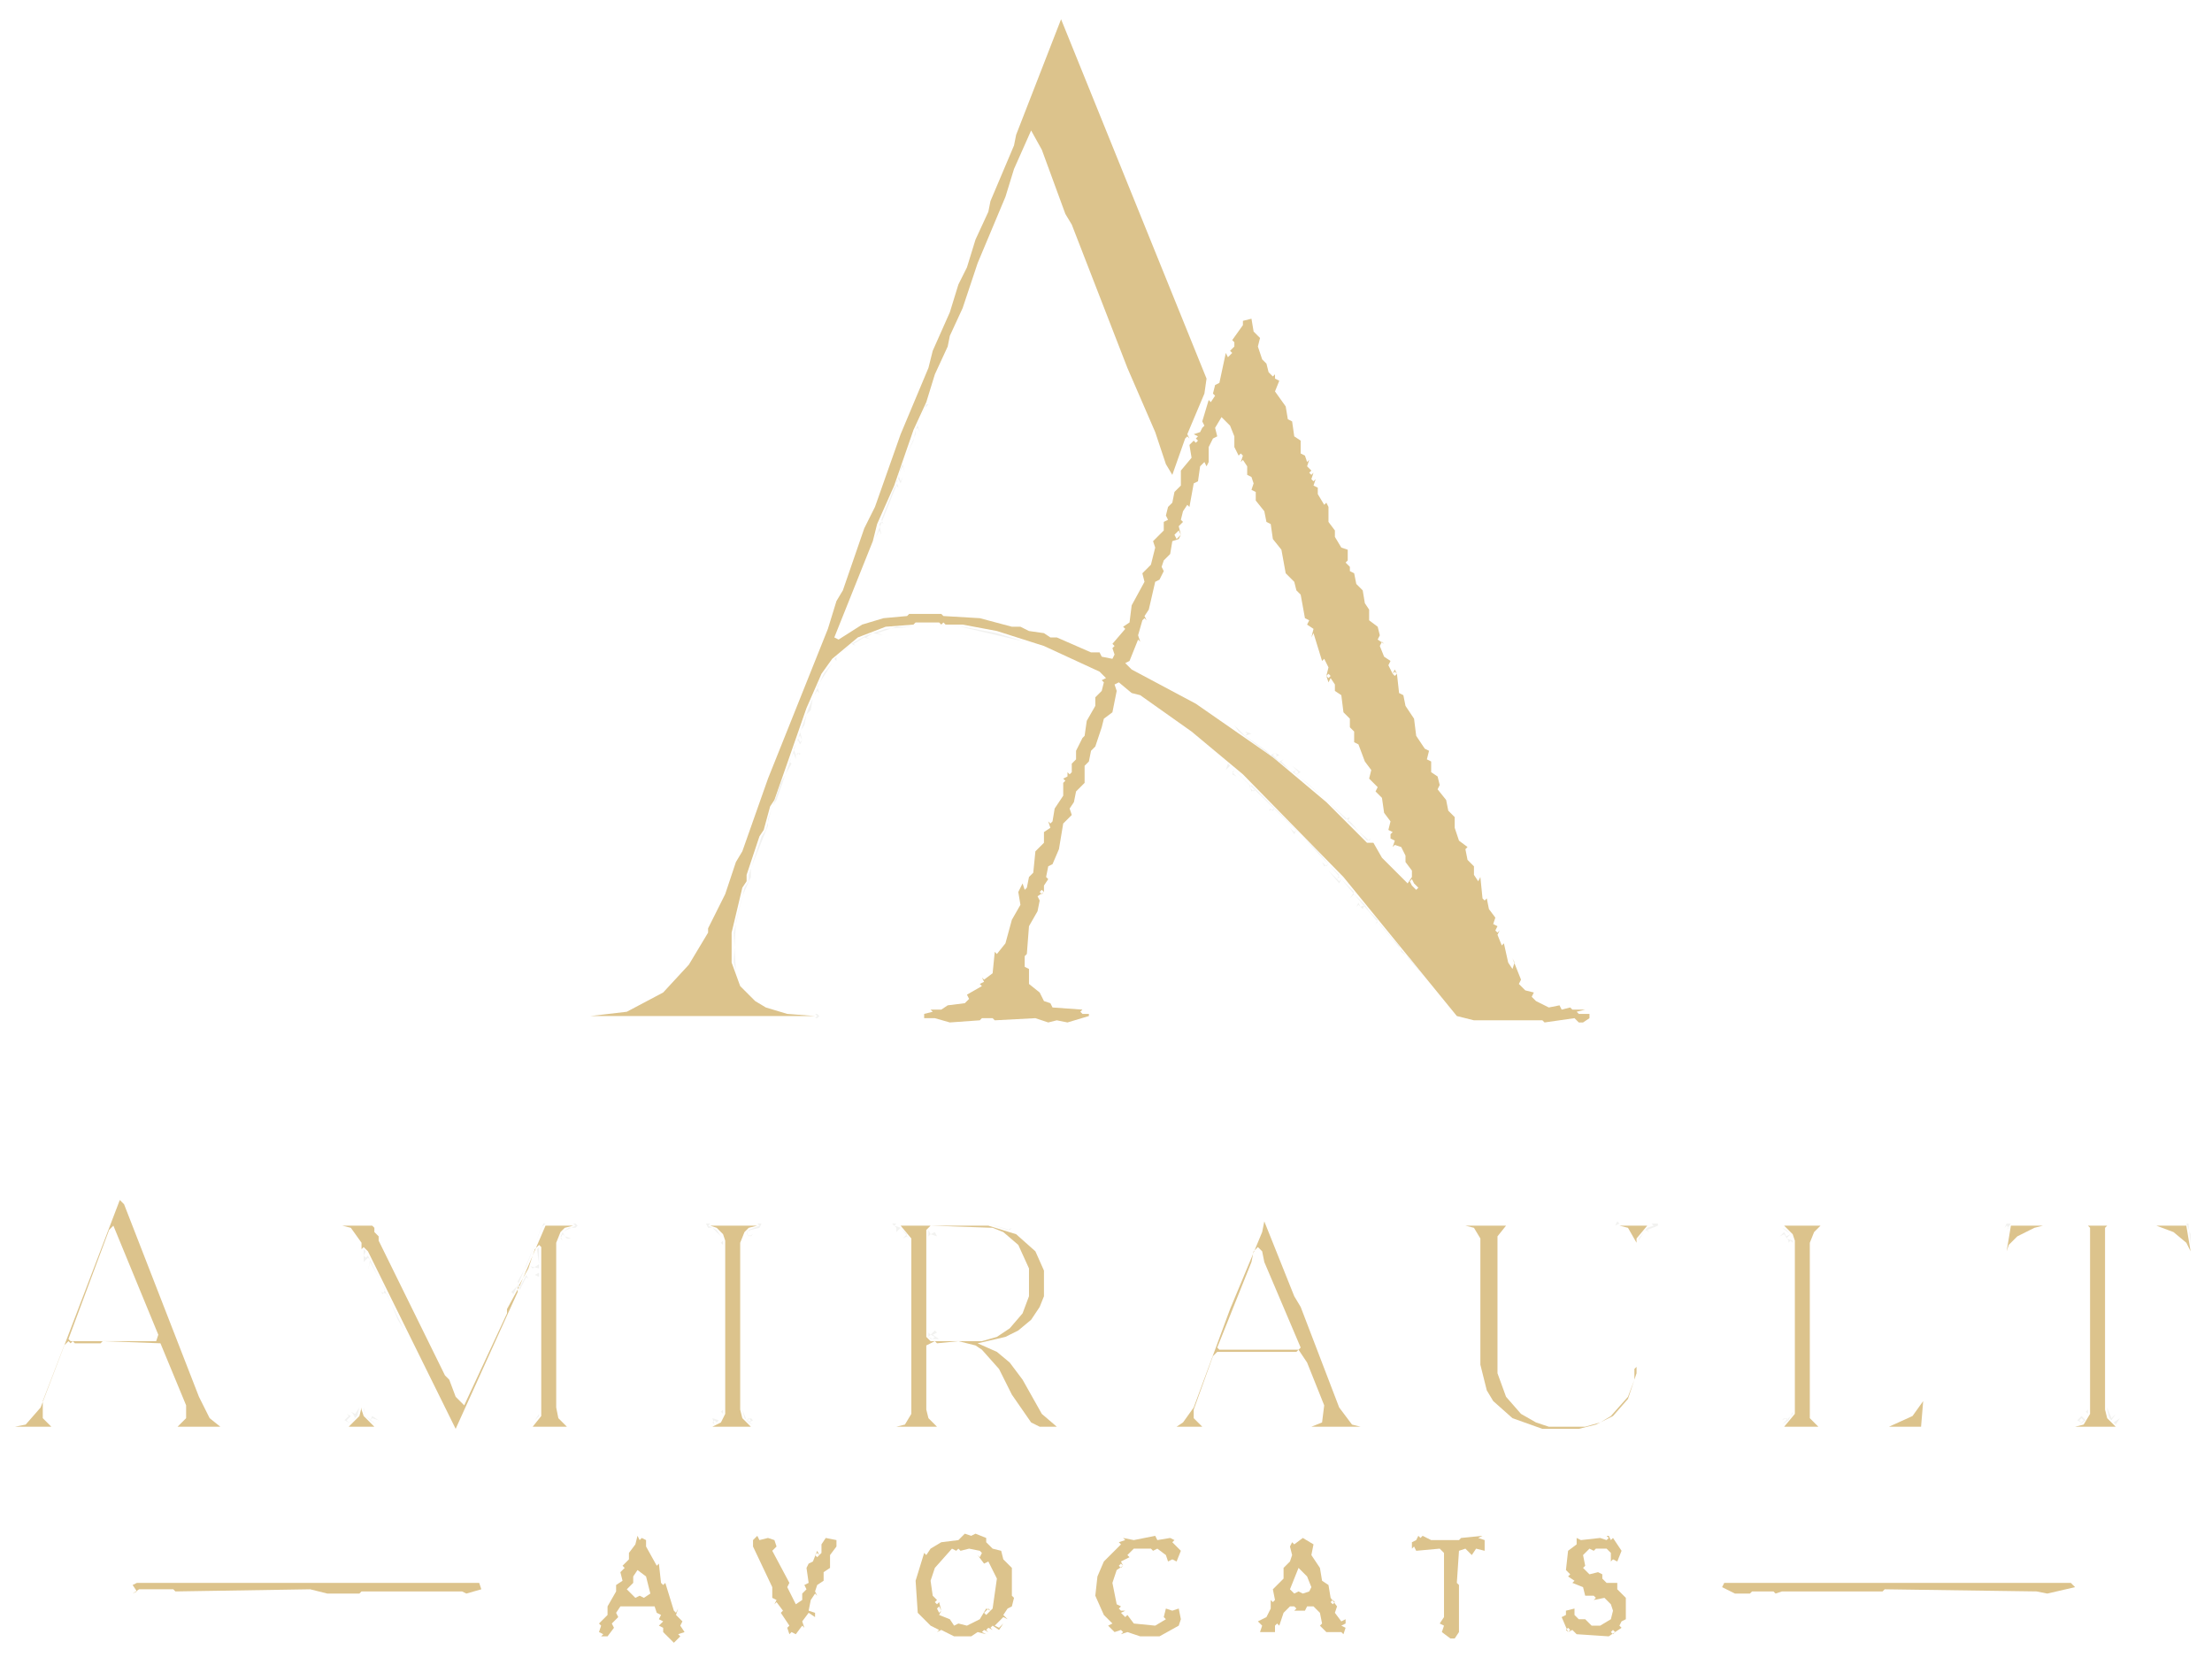
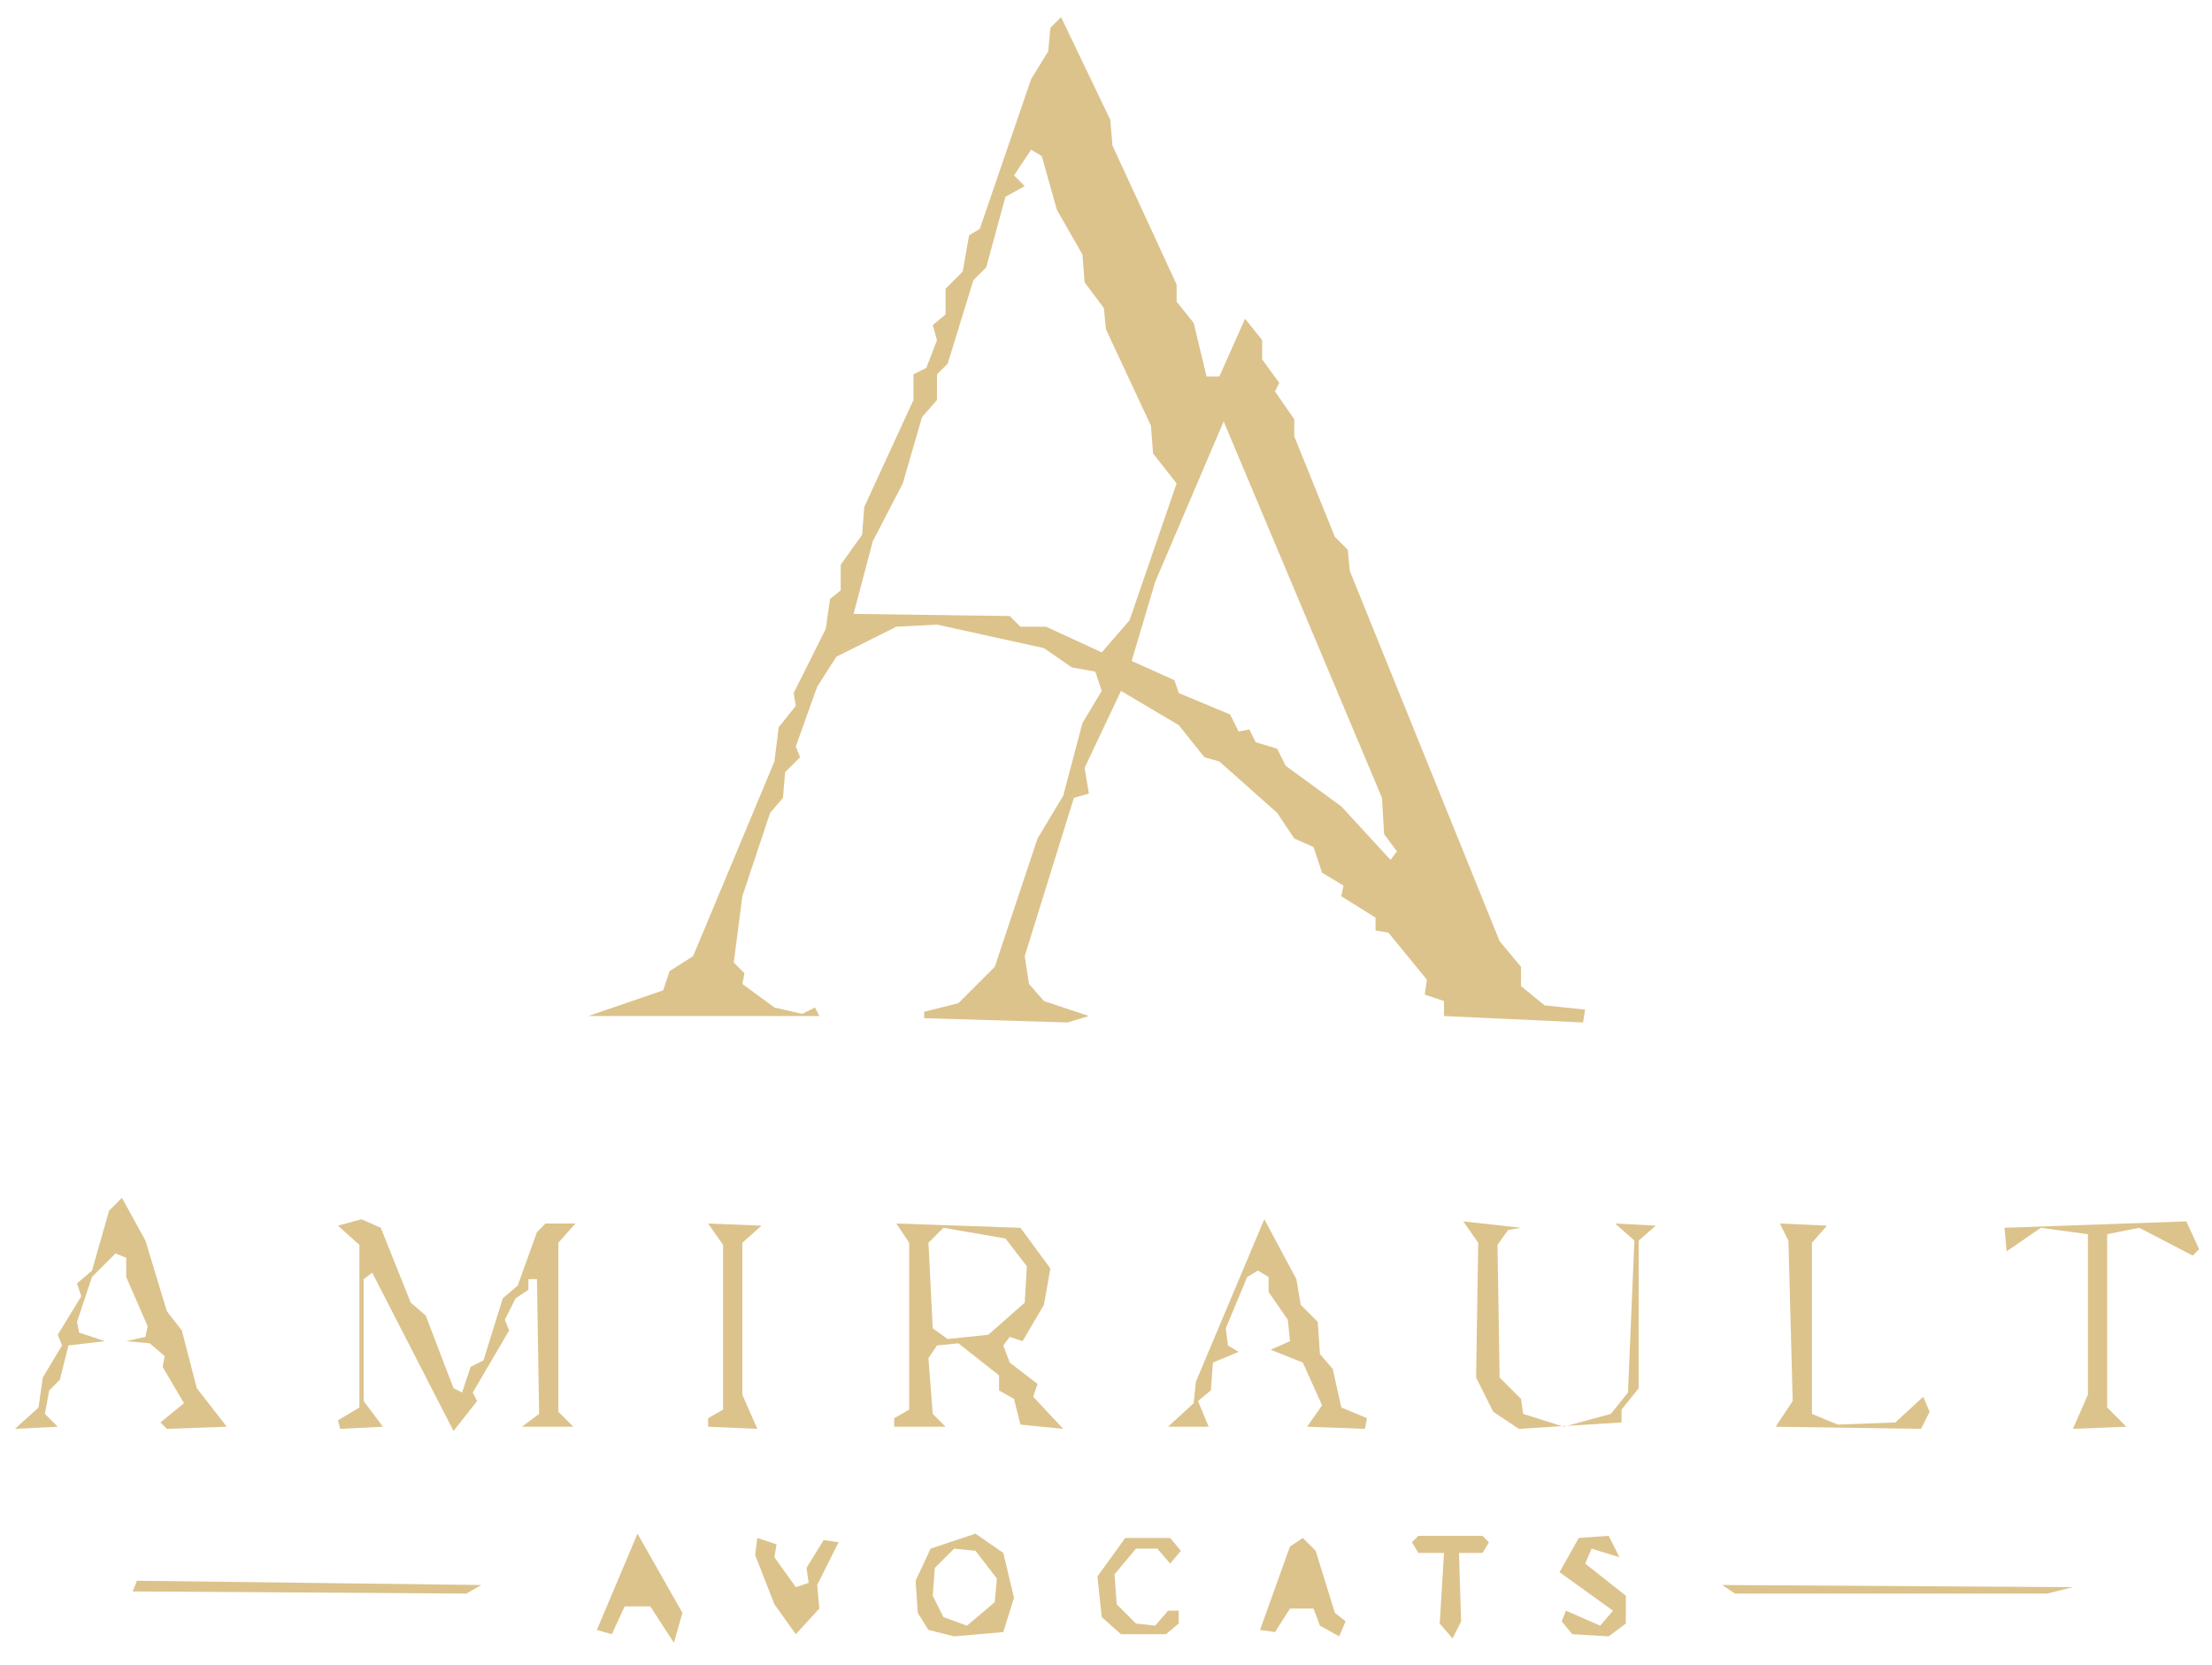
<svg xmlns="http://www.w3.org/2000/svg" viewBox="0 0 1034 778" role="img" aria-labelledby="logo-title logo-desc">
-   <path d="M 805 742 L 811 745 L 818 745 L 819 744 L 829 744 L 830 745 L 833 744 L 880 744 L 881 743 L 952 744 L 957 745 L 970 742 L 968 740 L 806 740 Z M 62 741 L 64 744 L 62 745 L 65 743 L 81 743 L 82 744 L 145 743 L 153 745 L 168 745 L 169 744 L 216 744 L 218 745 L 225 743 L 224 740 L 64 740 Z M 604 721 L 603 723 L 604 727 L 603 730 L 600 733 L 600 738 L 595 743 L 596 748 L 595 749 L 594 748 L 594 752 L 592 756 L 588 758 L 590 760 L 589 763 L 596 763 L 596 760 L 597 759 L 598 760 L 600 754 L 603 751 L 605 751 L 606 752 L 605 753 L 610 753 L 611 751 L 614 751 L 617 754 L 618 759 L 617 760 L 620 763 L 627 763 L 628 764 L 629 761 L 627 760 L 629 759 L 629 757 L 627 758 L 624 754 L 625 751 L 622 747 L 621 741 L 618 739 L 617 733 L 613 727 L 614 722 L 609 719 L 605 722 Z M 622 749 L 623 748 L 624 749 L 623 750 Z M 607 733 L 611 737 L 613 742 L 612 744 L 609 745 L 607 744 L 605 745 L 603 743 Z M 752 718 L 751 718 L 752 719 L 751 720 L 748 719 L 739 720 L 737 719 L 737 722 L 733 725 L 732 734 L 734 736 L 733 737 L 736 739 L 735 740 L 740 742 L 741 746 L 745 746 L 746 747 L 745 748 L 750 747 L 753 750 L 754 753 L 753 757 L 748 760 L 744 760 L 741 757 L 738 757 L 736 755 L 736 752 L 732 753 L 732 755 L 730 756 L 733 763 L 735 762 L 736 763 L 735 764 L 736 763 L 737 764 L 752 765 L 758 761 L 757 760 L 758 758 L 760 757 L 760 747 L 759 746 L 760 745 L 759 746 L 756 743 L 756 740 L 751 740 L 749 738 L 749 736 L 747 735 L 743 736 L 740 733 L 741 732 L 740 727 L 743 724 L 745 725 L 746 724 L 751 724 L 753 726 L 753 730 L 754 729 L 756 730 L 758 725 L 754 719 L 753 720 Z M 753 763 L 754 762 L 755 763 L 754 764 Z M 732 762 L 733 761 L 734 762 L 733 763 Z M 661 718 L 662 720 L 660 721 L 660 724 L 661 723 L 662 725 L 673 724 L 675 726 L 675 756 L 673 759 L 675 760 L 674 763 L 678 766 L 680 766 L 682 763 L 682 741 L 681 740 L 682 725 L 685 724 L 688 727 L 690 724 L 694 725 L 694 720 L 691 719 L 693 718 L 683 719 L 682 720 L 669 720 L 665 718 L 664 719 L 663 718 L 662 720 Z M 549 720 L 547 719 L 541 720 L 540 718 L 530 720 L 525 719 L 526 720 L 523 721 L 524 722 L 516 730 L 513 737 L 512 746 L 516 755 L 520 759 L 518 760 L 521 763 L 524 762 L 525 763 L 524 764 L 527 763 L 533 765 L 542 765 L 551 760 L 552 757 L 551 752 L 548 753 L 545 752 L 544 756 L 545 757 L 540 760 L 530 759 L 527 755 L 526 756 L 524 754 L 526 753 L 524 753 L 523 752 L 524 751 L 522 750 L 520 740 L 522 734 L 525 732 L 524 730 L 528 728 L 527 727 L 530 724 L 538 724 L 539 725 L 541 724 L 545 727 L 546 730 L 548 729 L 550 730 L 552 725 L 548 721 Z M 523 732 L 524 731 L 525 732 L 524 733 Z M 354 718 L 352 720 L 352 723 L 361 742 L 361 747 L 363 748 L 362 750 L 363 749 L 366 753 L 365 754 L 369 760 L 368 761 L 369 764 L 370 763 L 372 764 L 375 760 L 376 761 L 375 758 L 378 754 L 381 756 L 381 754 L 378 753 L 379 748 L 381 745 L 382 746 L 381 744 L 382 741 L 385 739 L 385 735 L 388 733 L 388 727 L 391 723 L 391 720 L 386 719 L 384 722 L 384 726 L 383 727 L 382 725 L 380 730 L 378 731 L 377 733 L 378 740 L 376 741 L 377 743 L 375 745 L 375 748 L 372 750 L 368 742 L 369 740 L 361 725 L 363 723 L 362 720 L 359 719 L 355 720 Z M 381 727 L 382 726 L 383 727 L 382 728 Z M 298 718 L 297 722 L 294 726 L 294 729 L 291 732 L 292 733 L 290 735 L 291 739 L 288 741 L 288 744 L 284 751 L 284 755 L 280 759 L 281 760 L 280 763 L 282 764 L 281 765 L 284 765 L 287 761 L 286 759 L 289 756 L 288 754 L 290 751 L 306 751 L 307 754 L 309 755 L 308 757 L 310 758 L 308 760 L 310 761 L 310 763 L 315 768 L 318 765 L 317 764 L 320 763 L 318 760 L 319 758 L 320 759 L 316 755 L 317 752 L 316 754 L 315 753 L 311 740 L 310 741 L 309 740 L 308 731 L 307 732 L 302 723 L 302 720 L 300 719 L 299 720 Z M 298 734 L 302 737 L 304 745 L 301 747 L 299 746 L 297 747 L 293 743 L 296 740 L 296 737 Z M 456 717 L 454 718 L 451 717 L 448 720 L 440 721 L 435 724 L 433 727 L 432 726 L 428 739 L 429 754 L 435 760 L 439 762 L 438 763 L 440 762 L 446 765 L 454 765 L 457 763 L 461 764 L 462 763 L 461 762 L 462 761 L 464 762 L 463 761 L 464 760 L 467 762 L 469 759 L 467 761 L 465 760 L 469 756 L 471 757 L 469 755 L 471 752 L 472 754 L 471 752 L 473 751 L 474 747 L 473 746 L 473 733 L 469 729 L 468 725 L 464 724 L 461 721 L 461 719 Z M 459 763 L 460 762 L 462 763 L 461 764 Z M 460 754 L 461 753 L 462 754 L 461 755 Z M 461 753 L 462 752 L 463 753 L 462 754 Z M 438 752 L 439 751 L 440 753 L 439 754 Z M 437 749 L 438 748 L 439 749 L 438 750 Z M 445 724 L 447 725 L 448 724 L 449 725 L 453 724 L 458 725 L 459 726 L 458 728 L 457 727 L 460 731 L 462 730 L 466 738 L 464 752 L 463 753 L 461 752 L 458 757 L 452 760 L 448 759 L 446 760 L 444 757 L 439 755 L 440 753 L 439 749 L 436 746 L 435 739 L 437 733 Z M 940 573 L 938 585 L 939 582 L 943 578 L 951 574 L 955 573 L 976 573 L 977 574 L 977 661 L 974 666 L 970 667 L 991 667 L 989 667 L 985 663 L 984 659 L 984 574 L 985 573 L 1008 573 L 1016 576 L 1022 581 L 1024 585 L 1022 573 Z M 832 573 L 834 573 L 838 577 L 839 580 L 839 661 L 834 667 L 832 667 L 898 667 L 899 655 L 894 662 L 883 667 L 850 667 L 846 663 L 846 581 L 848 576 L 851 573 L 854 573 Z M 685 573 L 689 574 L 692 579 L 692 638 L 695 650 L 698 655 L 707 663 L 721 668 L 738 668 L 746 666 L 754 662 L 761 654 L 765 642 L 765 579 L 770 573 L 772 573 L 757 573 L 761 574 L 765 581 L 765 639 L 764 640 L 764 645 L 761 653 L 753 662 L 748 665 L 741 667 L 724 667 L 718 665 L 711 661 L 704 653 L 700 642 L 700 578 L 704 573 L 706 573 Z M 419 573 L 421 573 L 426 579 L 426 661 L 423 666 L 419 667 L 440 667 L 438 667 L 434 663 L 433 659 L 433 629 L 437 627 L 438 628 L 448 627 L 456 629 L 459 631 L 467 640 L 473 652 L 482 665 L 486 667 L 496 667 L 494 667 L 487 661 L 478 645 L 472 637 L 466 632 L 457 628 L 470 625 L 476 622 L 482 617 L 486 611 L 488 606 L 488 594 L 484 585 L 475 577 L 462 573 Z M 435 573 L 464 574 L 469 576 L 476 582 L 481 593 L 481 606 L 478 614 L 472 621 L 466 625 L 459 627 L 435 627 L 433 625 L 433 575 Z M 332 573 L 335 574 L 338 577 L 339 580 L 339 661 L 337 665 L 333 667 L 353 667 L 351 667 L 347 663 L 346 659 L 346 581 L 348 576 L 350 574 L 354 573 Z M 160 573 L 164 574 L 169 581 L 169 658 L 168 662 L 163 667 L 161 667 L 178 667 L 175 667 L 170 662 L 169 659 L 169 584 L 170 583 L 172 585 L 213 668 L 242 604 L 242 602 L 247 593 L 250 584 L 252 582 L 253 583 L 253 662 L 249 667 L 247 667 L 267 667 L 265 667 L 261 663 L 260 658 L 260 581 L 262 576 L 264 574 L 268 573 L 255 573 L 243 601 L 237 612 L 237 614 L 217 657 L 213 653 L 210 645 L 208 643 L 177 580 L 177 578 L 175 576 L 175 574 L 174 573 Z M 591 571 L 590 576 L 575 612 L 558 658 L 553 665 L 550 667 L 547 667 L 564 667 L 562 667 L 558 663 L 558 659 L 567 634 L 569 632 L 606 632 L 607 631 L 611 637 L 619 657 L 618 665 L 613 667 L 636 667 L 632 666 L 626 658 L 608 611 L 605 606 Z M 588 583 L 590 585 L 591 590 L 608 630 L 607 631 L 570 631 L 569 630 L 585 590 L 586 585 Z M 56 561 L 19 658 L 12 666 L 7 667 L 26 667 L 24 667 L 20 663 L 20 655 L 30 629 L 32 627 L 33 628 L 34 627 L 35 628 L 47 628 L 48 627 L 75 628 L 87 657 L 87 663 L 83 667 L 81 667 L 106 667 L 103 667 L 98 663 L 93 653 L 58 563 Z M 53 573 L 74 624 L 73 627 L 33 627 L 32 626 L 51 575 Z M 496 9 L 475 63 L 474 68 L 463 94 L 462 99 L 456 112 L 452 125 L 448 133 L 444 146 L 436 164 L 434 172 L 421 203 L 409 237 L 404 247 L 394 276 L 391 281 L 387 294 L 359 364 L 347 398 L 344 403 L 339 418 L 331 434 L 331 436 L 322 451 L 310 464 L 293 473 L 276 475 L 381 475 L 368 474 L 358 471 L 353 468 L 346 461 L 342 450 L 342 436 L 347 415 L 349 412 L 349 409 L 355 391 L 357 388 L 360 377 L 362 374 L 377 331 L 384 315 L 389 308 L 401 298 L 414 293 L 427 292 L 428 291 L 439 291 L 440 292 L 441 291 L 442 292 L 450 292 L 466 295 L 488 302 L 514 314 L 517 317 L 515 318 L 516 319 L 515 323 L 512 326 L 512 330 L 508 337 L 507 344 L 506 345 L 505 343 L 506 345 L 503 351 L 503 355 L 501 357 L 501 361 L 500 362 L 499 361 L 499 363 L 497 364 L 498 365 L 497 366 L 497 372 L 493 378 L 492 384 L 491 385 L 490 384 L 491 387 L 488 389 L 488 394 L 484 398 L 483 408 L 481 410 L 480 415 L 479 416 L 478 413 L 476 417 L 477 423 L 473 430 L 470 441 L 466 446 L 465 445 L 464 455 L 460 458 L 459 457 L 460 459 L 458 460 L 459 461 L 452 465 L 453 467 L 451 469 L 443 470 L 440 472 L 435 472 L 436 473 L 432 474 L 432 476 L 437 476 L 444 478 L 458 477 L 459 476 L 464 476 L 465 477 L 484 476 L 490 478 L 494 477 L 499 478 L 509 475 L 509 474 L 506 474 L 505 473 L 506 472 L 492 471 L 491 469 L 488 468 L 486 464 L 481 460 L 481 453 L 479 452 L 479 447 L 480 446 L 481 433 L 485 426 L 486 421 L 485 419 L 488 417 L 488 414 L 490 411 L 489 410 L 490 405 L 492 404 L 495 397 L 497 385 L 501 381 L 500 378 L 502 375 L 503 370 L 507 366 L 507 358 L 509 356 L 510 351 L 512 349 L 515 340 L 516 342 L 515 340 L 516 336 L 520 333 L 522 323 L 521 320 L 523 319 L 529 324 L 527 326 L 529 324 L 533 325 L 557 342 L 581 362 L 628 410 L 681 475 L 689 477 L 721 477 L 722 478 L 736 476 L 738 478 L 740 478 L 743 476 L 743 474 L 738 474 L 737 473 L 741 472 L 735 472 L 734 471 L 730 472 L 729 470 L 724 471 L 718 468 L 716 466 L 717 464 L 713 463 L 710 460 L 711 458 L 707 448 L 708 450 L 707 453 L 705 450 L 703 441 L 702 442 L 700 437 L 701 435 L 700 436 L 699 435 L 700 433 L 698 432 L 699 429 L 696 425 L 695 420 L 694 421 L 693 420 L 692 410 L 691 412 L 689 409 L 689 405 L 686 402 L 685 397 L 686 396 L 682 393 L 680 387 L 680 382 L 677 379 L 676 374 L 672 369 L 673 367 L 672 363 L 669 361 L 669 356 L 667 355 L 668 351 L 666 350 L 662 344 L 661 336 L 657 330 L 656 325 L 654 324 L 653 315 L 652 313 L 651 315 L 649 311 L 650 309 L 647 307 L 645 302 L 646 300 L 647 301 L 644 299 L 645 297 L 644 293 L 640 290 L 640 285 L 638 282 L 637 276 L 634 273 L 633 268 L 631 267 L 631 265 L 629 263 L 630 262 L 630 257 L 627 256 L 624 251 L 624 248 L 621 244 L 621 237 L 620 235 L 619 236 L 616 231 L 616 228 L 614 227 L 615 224 L 614 225 L 613 224 L 614 221 L 611 218 L 612 215 L 611 216 L 610 213 L 608 212 L 608 206 L 605 204 L 604 197 L 602 196 L 601 190 L 596 183 L 598 178 L 596 177 L 596 175 L 595 176 L 593 174 L 592 170 L 590 168 L 588 162 L 589 158 L 586 155 L 585 149 L 581 150 L 581 152 L 576 159 L 577 160 L 577 162 L 575 164 L 576 165 L 574 167 L 573 165 L 570 179 L 568 180 L 567 184 L 568 185 L 566 188 L 565 187 L 562 197 L 563 199 L 562 200 L 561 199 L 562 200 L 561 202 L 558 203 L 560 204 L 556 208 L 557 214 L 552 220 L 552 227 L 549 230 L 548 235 L 546 237 L 545 241 L 546 243 L 544 244 L 544 248 L 539 253 L 540 256 L 538 264 L 534 268 L 535 272 L 529 283 L 528 291 L 525 293 L 526 294 L 520 301 L 521 302 L 520 303 L 521 306 L 520 308 L 515 307 L 514 305 L 510 305 L 494 298 L 491 298 L 488 296 L 481 295 L 477 293 L 473 293 L 458 289 L 441 288 L 440 287 L 425 287 L 424 288 L 413 289 L 403 292 L 392 299 L 390 298 L 408 253 L 410 245 L 418 227 L 427 201 L 433 188 L 437 175 L 443 162 L 444 157 L 450 144 L 457 123 L 470 92 L 474 79 L 482 61 L 487 70 L 498 100 L 501 105 L 527 172 L 540 202 L 545 217 L 548 222 L 554 205 L 555 204 L 556 205 L 555 203 L 563 184 L 564 177 Z M 486 417 L 487 416 L 488 417 L 487 418 Z M 661 415 L 662 414 L 663 415 L 662 416 Z M 660 414 L 661 413 L 662 414 L 661 415 Z M 659 412 L 660 411 L 661 413 L 660 414 Z M 620 316 L 621 315 L 622 316 L 621 317 Z M 651 315 L 652 314 L 653 315 L 652 316 Z M 551 248 L 552 250 L 550 252 L 549 250 Z M 612 221 L 613 220 L 614 221 L 613 222 Z M 558 206 L 559 205 L 560 206 L 559 207 Z M 571 195 L 575 199 L 577 204 L 577 209 L 579 213 L 580 212 L 581 213 L 580 216 L 581 215 L 583 218 L 583 222 L 585 223 L 586 226 L 585 229 L 587 230 L 587 234 L 591 239 L 592 244 L 594 245 L 595 252 L 599 257 L 601 268 L 605 272 L 606 276 L 605 277 L 606 276 L 608 278 L 610 289 L 612 290 L 611 292 L 614 294 L 613 298 L 614 296 L 618 309 L 619 308 L 621 312 L 620 316 L 621 319 L 622 317 L 624 320 L 624 323 L 627 325 L 628 333 L 631 336 L 631 340 L 633 342 L 633 347 L 635 348 L 638 356 L 641 360 L 640 364 L 644 368 L 643 370 L 646 373 L 647 380 L 650 384 L 649 388 L 651 389 L 650 390 L 650 392 L 652 393 L 651 396 L 653 397 L 651 396 L 652 395 L 655 396 L 657 400 L 657 403 L 660 407 L 660 410 L 658 413 L 646 401 L 642 394 L 639 394 L 620 375 L 595 354 L 559 329 L 529 313 L 526 310 L 528 309 L 532 299 L 533 300 L 532 297 L 534 290 L 535 289 L 536 290 L 535 288 L 537 285 L 540 272 L 542 271 L 544 267 L 543 265 L 544 262 L 547 259 L 548 253 L 551 252 L 552 250 L 551 246 L 553 244 L 552 243 L 553 239 L 555 236 L 556 237 L 558 226 L 560 225 L 561 218 L 563 216 L 564 218 L 565 216 L 565 209 L 567 205 L 569 204 L 568 200 Z" fill="#dcc38c" fill-rule="evenodd" />
-   <path d="M 170 584 L 170 659 L 171 662 L 176 666 L 173 664 L 174 663 L 177 664 L 174 662 L 173 664 L 171 662 L 170 658 L 170 590 L 172 588 L 173 589 L 172 594 L 173 590 L 180 603 L 179 605 L 178 604 L 181 605 L 186 617 L 189 622 L 172 587 L 171 588 L 170 587 L 171 585 Z M 252 583 L 251 584 L 252 591 L 249 593 L 248 592 L 250 587 L 248 592 L 252 593 L 252 595 L 250 596 L 252 597 L 252 661 L 250 664 L 248 663 L 250 664 L 248 666 L 252 662 Z M 168 581 L 168 658 L 166 661 L 164 660 L 165 661 L 164 662 L 162 661 L 161 662 L 162 661 L 163 662 L 161 664 L 163 665 L 162 666 L 167 662 L 168 658 Z M 165 661 L 166 663 L 163 665 L 162 664 Z M 338 580 L 337 581 L 336 580 L 338 582 L 338 659 L 336 661 L 337 663 L 336 664 L 333 663 L 334 666 L 337 663 L 336 661 L 337 660 L 338 661 Z M 333 665 L 334 664 L 335 665 L 334 666 Z M 985 574 L 985 659 L 986 663 L 989 666 L 991 663 L 988 665 L 987 664 L 989 661 L 987 663 L 985 658 Z M 976 574 L 976 659 L 971 664 L 973 665 L 972 666 L 975 664 L 973 662 L 975 660 L 976 661 Z M 972 664 L 973 663 L 974 664 L 973 665 Z M 833 574 L 835 575 L 832 578 L 834 577 L 836 580 L 836 636 L 836 581 L 837 580 L 838 581 L 838 660 L 836 664 L 835 663 L 833 664 L 834 663 L 836 664 L 833 666 L 838 661 L 838 580 L 835 579 L 837 577 Z M 834 576 L 835 575 L 837 577 L 835 578 Z M 458 574 L 435 574 L 434 575 L 434 625 L 435 626 L 445 626 L 439 626 L 436 624 L 438 623 L 437 622 L 435 624 L 434 623 L 434 578 L 435 577 L 438 578 L 437 576 L 435 577 L 434 575 L 435 574 Z M 434 625 L 435 624 L 437 625 L 436 626 Z M 937 574 L 938 575 L 938 580 L 938 575 L 940 572 L 1022 572 L 1024 577 L 1024 582 L 1023 572 L 938 572 Z M 937 574 L 938 573 L 939 574 L 938 575 Z M 473 574 L 472 575 L 462 572 L 417 572 L 419 574 L 419 576 L 421 574 L 423 576 L 421 577 L 423 576 L 424 577 L 422 579 L 424 578 L 425 579 L 425 661 L 425 579 L 421 574 L 418 573 L 419 572 L 462 572 L 471 575 Z M 330 572 L 331 574 L 333 574 L 335 576 L 333 577 L 335 576 L 337 578 L 335 575 L 331 573 L 332 572 L 354 572 L 355 573 L 350 575 L 347 581 L 347 659 L 348 663 L 352 666 L 350 665 L 352 664 L 351 663 L 349 664 L 347 659 L 347 581 L 349 577 L 351 578 L 352 577 L 351 575 L 355 574 L 356 572 Z M 349 664 L 350 663 L 351 664 L 350 665 Z M 349 576 L 351 575 L 352 577 L 350 578 Z M 269 572 L 254 572 L 242 601 L 239 604 L 240 605 L 237 611 L 242 601 L 243 603 L 245 599 L 247 603 L 245 599 L 246 597 L 247 598 L 246 596 L 247 594 L 243 602 L 242 599 L 246 592 L 253 574 L 255 572 L 268 572 L 269 573 L 263 576 L 262 578 L 263 580 L 262 579 L 263 577 L 265 579 L 267 579 L 264 578 L 268 576 L 264 578 L 263 576 L 266 574 L 269 574 L 270 573 Z M 756 571 L 755 573 L 757 572 L 772 572 L 773 573 L 770 574 L 766 579 L 766 642 L 764 649 L 766 642 L 766 580 L 769 575 L 771 576 L 770 577 L 771 576 L 770 575 L 775 573 L 775 572 L 757 572 Z M 275 475 L 276 474 L 281 474 L 276 474 L 275 475 L 276 476 L 382 476 L 383 475 L 382 474 L 375 474 L 381 474 L 382 475 L 381 476 L 276 476 Z M 574 357 L 573 360 L 575 358 L 577 360 L 576 362 L 578 363 L 579 362 L 584 367 L 585 370 L 587 369 L 590 372 L 589 374 L 590 372 L 593 375 L 591 376 L 593 375 L 595 377 L 593 379 L 596 378 L 602 384 L 601 386 L 602 384 L 604 386 L 603 387 L 605 390 L 606 388 L 619 402 L 618 403 L 619 405 L 621 404 L 626 409 L 625 411 L 621 407 L 626 413 L 627 411 L 633 417 L 631 420 L 632 419 L 635 422 L 634 424 L 635 423 L 637 425 L 636 427 L 638 423 L 640 426 L 638 428 L 640 426 L 644 430 L 643 432 L 645 434 L 646 433 L 651 439 L 650 440 L 651 439 L 654 442 L 655 445 L 659 448 L 666 457 L 616 398 Z M 644 433 L 645 432 L 646 433 L 645 434 Z M 643 432 L 644 431 L 645 432 L 644 433 Z M 635 422 L 636 421 L 638 423 L 636 424 Z M 634 421 L 635 420 L 636 421 L 635 422 Z M 633 420 L 634 419 L 635 420 L 634 421 Z M 632 419 L 633 418 L 634 419 L 633 420 Z M 625 411 L 626 410 L 627 411 L 626 412 Z M 619 404 L 620 403 L 621 404 L 620 405 Z M 618 403 L 619 402 L 620 403 L 619 404 Z M 604 388 L 605 387 L 606 388 L 605 389 Z M 603 387 L 604 386 L 605 387 L 604 388 Z M 594 378 L 595 377 L 596 378 L 595 379 Z M 585 369 L 586 368 L 587 369 L 586 370 Z M 584 368 L 585 367 L 586 368 L 585 369 Z M 577 362 L 578 361 L 579 362 L 578 363 Z M 576 361 L 577 360 L 578 361 L 577 362 Z M 577 339 L 579 342 L 611 366 L 632 385 L 639 393 L 641 392 L 640 393 L 630 384 L 631 382 L 629 383 L 624 378 L 625 376 L 624 378 L 622 376 L 623 375 L 622 374 L 621 375 L 606 362 L 608 361 L 604 358 L 606 360 L 604 361 L 599 356 L 600 355 L 598 356 L 596 354 L 598 353 L 596 352 L 594 353 L 592 351 L 595 349 L 592 351 L 582 344 L 585 343 L 582 342 L 581 343 Z M 621 375 L 622 374 L 623 375 L 622 376 Z M 605 361 L 606 360 L 607 361 L 606 362 Z M 595 353 L 596 352 L 597 353 L 596 354 Z M 581 343 L 582 342 L 583 343 L 582 344 Z M 389 310 L 385 315 L 378 331 L 363 374 L 361 377 L 358 388 L 356 391 L 350 409 L 350 412 L 348 415 L 343 436 L 344 454 L 343 450 L 344 431 L 347 419 L 351 410 L 351 406 L 359 386 L 359 383 L 365 366 L 370 357 L 369 356 L 371 352 L 372 355 L 372 353 L 373 352 L 374 353 L 374 352 L 372 353 L 371 350 L 373 346 L 374 348 L 375 346 L 374 342 L 376 339 L 377 334 L 379 332 L 380 333 L 379 332 L 380 326 L 382 323 L 383 324 L 382 321 Z M 373 345 L 374 344 L 375 346 L 374 347 Z M 390 308 L 391 309 L 391 307 L 396 303 L 398 304 L 396 303 L 398 301 L 400 302 L 399 301 L 404 298 L 407 299 L 405 298 L 408 296 L 413 297 L 410 296 L 419 293 L 427 293 L 428 292 L 449 293 L 479 300 L 466 296 L 450 293 L 428 292 L 427 293 L 414 294 L 405 297 L 398 301 Z M 434 189 L 433 189 L 428 201 L 427 206 L 421 219 L 419 227 L 409 252 L 411 248 L 412 250 L 411 245 L 412 244 L 413 245 L 412 243 L 418 228 L 419 227 L 420 228 L 419 225 L 420 224 L 421 226 L 422 223 L 421 225 L 420 222 L 422 218 L 423 221 L 422 217 L 428 203 L 430 205 L 428 203 L 428 201 L 429 200 L 430 202 L 429 199 L 432 191 Z" fill="#f2f2f0" fill-rule="evenodd" />
+   <path d="M 805 741 L 811 745 L 957 745 L 969 742 Z M 62 744 L 218 745 L 225 741 L 64 739 Z M 609 719 L 603 723 L 589 762 L 596 763 L 603 752 L 614 752 L 617 760 L 626 765 L 629 758 L 624 754 L 615 725 Z M 354 719 L 353 727 L 362 750 L 372 764 L 383 752 L 382 741 L 392 721 L 385 720 L 377 733 L 378 740 L 372 742 L 362 728 L 363 722 Z M 752 718 L 738 719 L 729 735 L 754 753 L 748 760 L 732 753 L 730 758 L 735 764 L 752 765 L 760 759 L 760 746 L 741 731 L 744 724 L 757 728 Z M 663 718 L 660 721 L 663 726 L 675 726 L 673 759 L 679 766 L 683 758 L 682 726 L 693 726 L 696 721 L 693 718 Z M 526 719 L 513 737 L 515 756 L 524 764 L 545 764 L 551 759 L 551 753 L 546 753 L 540 760 L 531 759 L 522 750 L 521 736 L 531 724 L 541 724 L 547 731 L 552 725 L 547 719 Z M 435 724 L 428 739 L 429 754 L 434 762 L 446 765 L 469 763 L 474 747 L 469 726 L 456 717 Z M 446 724 L 456 725 L 466 738 L 465 749 L 452 760 L 441 756 L 436 746 L 437 733 Z M 298 717 L 279 762 L 286 764 L 292 751 L 304 751 L 315 768 L 319 754 Z M 832 572 L 836 580 L 838 655 L 830 667 L 898 668 L 902 660 L 899 653 L 886 665 L 859 666 L 847 661 L 847 581 L 854 573 Z M 419 572 L 425 581 L 425 659 L 418 663 L 418 667 L 442 667 L 436 661 L 434 635 L 438 629 L 448 628 L 467 643 L 467 650 L 474 654 L 477 666 L 497 668 L 483 653 L 485 647 L 472 637 L 469 629 L 472 625 L 478 627 L 488 610 L 491 593 L 477 574 Z M 441 574 L 470 579 L 480 592 L 479 609 L 462 624 L 443 626 L 436 621 L 434 581 Z M 331 572 L 338 582 L 338 659 L 331 663 L 331 667 L 354 668 L 347 652 L 347 581 L 356 573 Z M 1022 571 L 937 574 L 938 585 L 954 574 L 976 577 L 976 652 L 969 668 L 994 667 L 985 658 L 985 577 L 1000 574 L 1025 587 L 1028 584 Z M 684 571 L 691 581 L 690 644 L 698 660 L 710 668 L 758 665 L 758 659 L 766 649 L 766 580 L 774 573 L 755 572 L 764 580 L 761 651 L 753 661 L 731 667 L 712 661 L 711 654 L 701 644 L 700 582 L 705 575 L 711 574 Z M 591 570 L 559 646 L 558 656 L 546 667 L 565 667 L 560 655 L 566 650 L 567 637 L 579 632 L 574 629 L 573 621 L 583 597 L 588 594 L 593 597 L 593 604 L 602 617 L 603 627 L 594 631 L 609 637 L 618 657 L 611 667 L 638 668 L 639 663 L 627 658 L 623 640 L 617 633 L 616 618 L 608 610 L 606 598 Z M 158 573 L 168 582 L 168 658 L 158 664 L 159 668 L 179 667 L 170 655 L 170 598 L 174 595 L 212 669 L 223 655 L 221 651 L 238 622 L 236 617 L 241 607 L 247 603 L 247 598 L 251 598 L 252 661 L 244 667 L 268 667 L 261 660 L 261 581 L 269 572 L 255 572 L 251 576 L 242 601 L 235 607 L 226 636 L 220 639 L 216 651 L 212 649 L 199 615 L 192 609 L 178 574 L 169 570 Z M 57 560 L 51 566 L 43 594 L 36 600 L 38 606 L 27 624 L 29 629 L 20 644 L 18 658 L 7 668 L 27 667 L 21 661 L 23 650 L 28 645 L 32 629 L 49 627 L 37 623 L 36 618 L 43 597 L 54 586 L 59 588 L 59 597 L 69 620 L 68 625 L 59 627 L 70 628 L 77 634 L 76 639 L 86 656 L 75 665 L 78 668 L 106 667 L 92 649 L 85 622 L 78 613 L 68 580 Z M 496 8 L 491 13 L 490 24 L 482 37 L 458 107 L 453 110 L 450 127 L 442 135 L 442 147 L 436 152 L 438 159 L 433 172 L 427 175 L 427 187 L 404 237 L 403 250 L 393 264 L 393 276 L 388 280 L 386 294 L 371 324 L 372 330 L 364 340 L 362 356 L 324 447 L 313 454 L 310 463 L 275 475 L 383 475 L 381 471 L 375 474 L 362 471 L 347 460 L 348 455 L 343 450 L 347 419 L 360 380 L 366 373 L 367 361 L 374 354 L 372 349 L 382 321 L 391 307 L 419 293 L 438 292 L 488 303 L 501 312 L 512 314 L 515 323 L 506 338 L 497 372 L 485 392 L 465 452 L 448 469 L 432 473 L 432 476 L 499 478 L 509 475 L 488 468 L 481 460 L 479 447 L 502 373 L 509 371 L 507 359 L 524 323 L 551 339 L 563 354 L 570 356 L 597 380 L 605 392 L 614 396 L 618 408 L 628 414 L 627 419 L 643 429 L 643 435 L 649 436 L 667 458 L 666 465 L 675 468 L 675 475 L 740 478 L 741 472 L 722 470 L 711 461 L 711 452 L 701 440 L 631 267 L 630 257 L 624 251 L 605 204 L 605 196 L 596 183 L 598 179 L 590 168 L 590 159 L 582 149 L 570 176 L 564 176 L 558 151 L 550 141 L 550 133 L 520 68 L 519 56 Z M 572 197 L 646 373 L 647 390 L 653 398 L 650 402 L 627 377 L 601 358 L 597 350 L 587 347 L 584 341 L 579 342 L 575 334 L 551 324 L 549 318 L 529 309 L 540 272 Z M 482 70 L 487 73 L 494 98 L 506 119 L 507 132 L 516 144 L 517 154 L 538 199 L 539 212 L 550 226 L 528 290 L 515 305 L 489 293 L 477 293 L 472 288 L 399 287 L 408 253 L 422 226 L 431 195 L 438 187 L 438 175 L 443 170 L 455 131 L 461 125 L 470 92 L 479 87 L 474 82 Z" fill="#dcc38c" fill-rule="evenodd" />
</svg>
